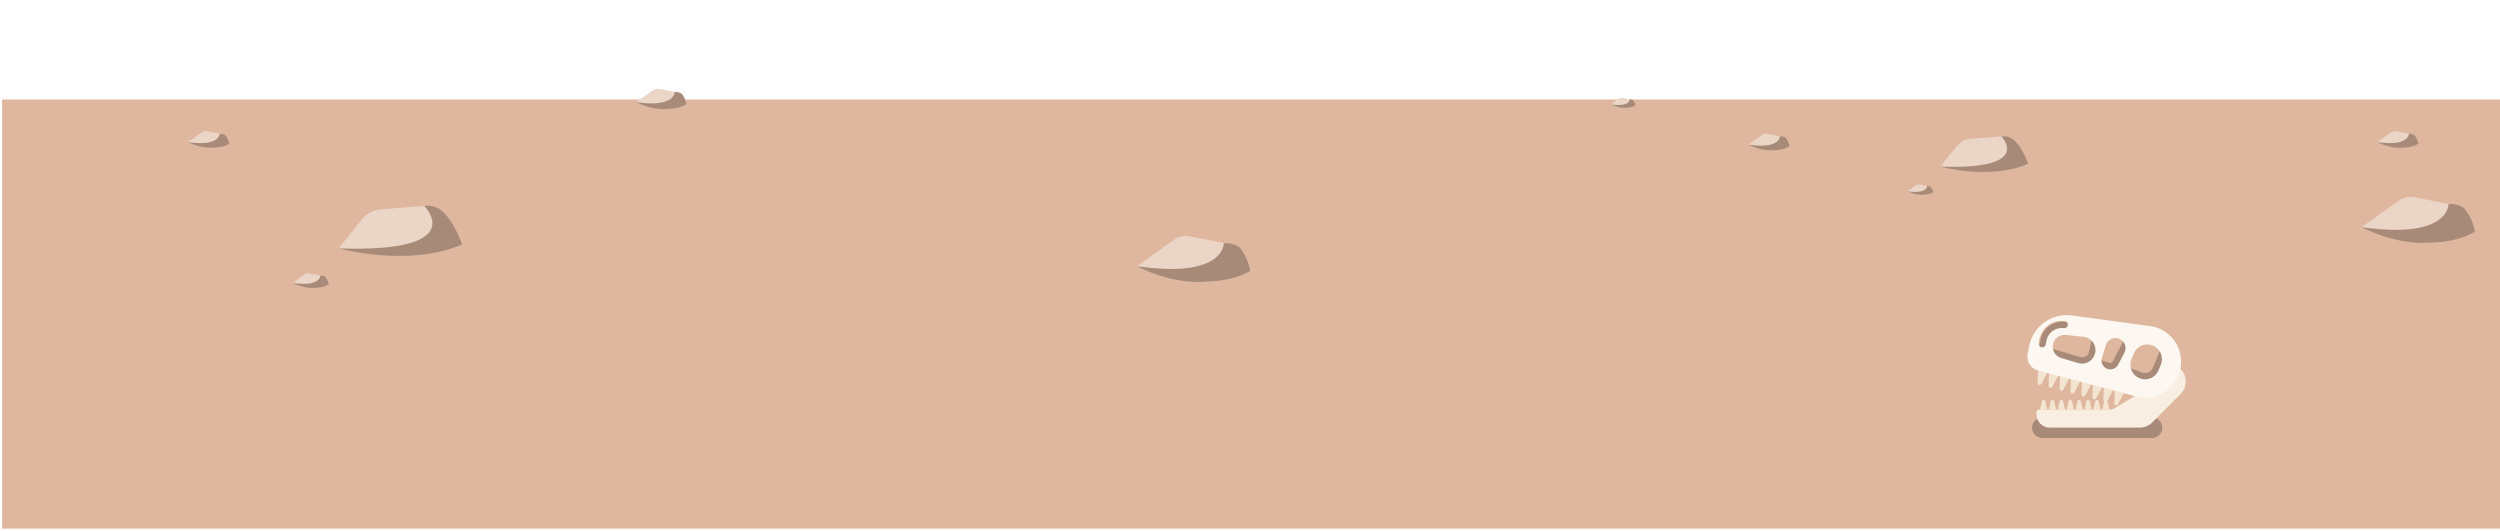
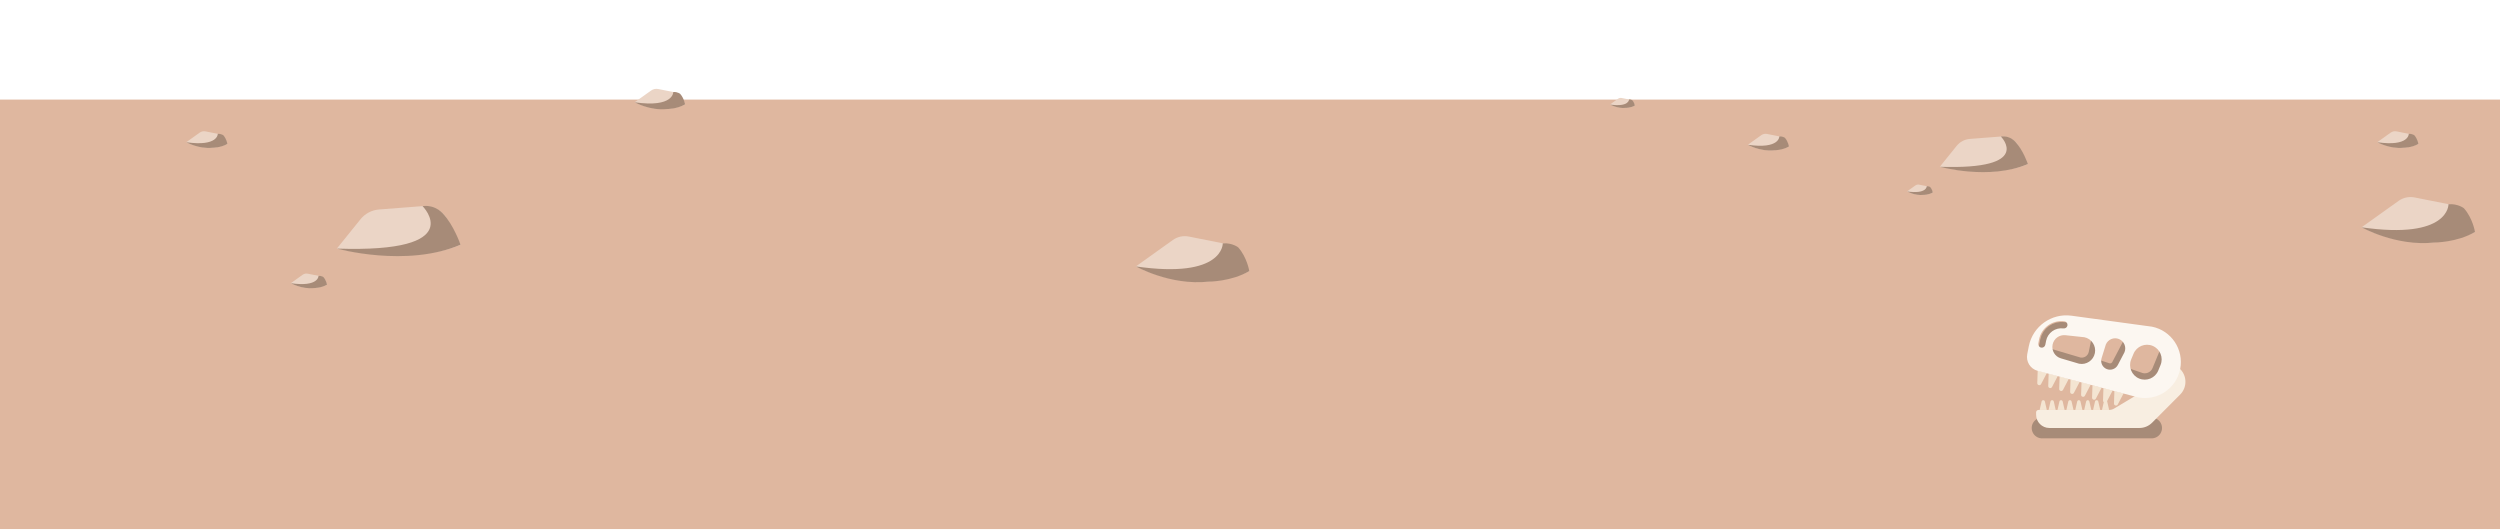
- <svg xmlns="http://www.w3.org/2000/svg" width="1206" height="256" viewBox="0 0 1206 256" fill="none">
-   <path d="M1 48H1206V255H1V48Z" fill="#DFB79F" />
-   <path d="M306.899 49.3L314.825 43.641C315.818 42.933 317.052 42.665 318.246 42.903L326.616 44.567C328.032 44.85 329.221 45.801 329.8 47.126L331.196 50.296C331.196 50.296 320.736 56.006 306.899 49.3Z" fill="#EBD5C6" />
-   <path d="M325.517 44.349C325.517 44.349 325.774 52.036 306.899 49.3C306.899 49.3 314.251 53.447 322.474 52.562C322.474 52.562 327.336 52.572 331.201 50.296C331.201 50.296 330.717 47.348 328.833 45.229C328.833 45.229 327.619 44.228 325.512 44.349H325.517Z" fill="#A78B78" />
-   <path d="M90.77 68.55L97.241 63.93C98.052 63.352 99.059 63.133 100.034 63.327L106.867 64.686C108.023 64.917 108.993 65.693 109.467 66.775L110.606 69.363C110.606 69.363 102.066 74.024 90.77 68.55Z" fill="#EBD5C6" />
-   <path d="M105.97 64.508C105.97 64.508 106.18 70.783 90.77 68.55C90.77 68.55 96.772 71.935 103.485 71.212C103.485 71.212 107.455 71.221 110.61 69.363C110.61 69.363 110.215 66.956 108.677 65.226C108.677 65.226 107.685 64.409 105.966 64.508H105.97Z" fill="#A78B78" />
-   <path d="M843.445 69.783L849.916 65.164C850.726 64.586 851.734 64.367 852.709 64.561L859.542 65.919C860.697 66.15 861.668 66.926 862.141 68.008L863.281 70.597C863.281 70.597 854.741 75.257 843.445 69.783Z" fill="#EBD5C6" />
-   <path d="M858.645 65.741C858.645 65.741 858.855 72.016 843.445 69.783C843.445 69.783 849.447 73.168 856.16 72.446C856.16 72.446 860.13 72.454 863.285 70.596C863.285 70.596 862.89 68.189 861.352 66.46C861.352 66.46 860.36 65.642 858.641 65.741H858.645Z" fill="#A78B78" />
-   <path d="M777 50.384L780.914 47.59C781.404 47.24 782.013 47.108 782.603 47.225L786.736 48.046C787.435 48.186 788.022 48.656 788.308 49.31L788.998 50.876C788.998 50.876 783.832 53.695 777 50.384Z" fill="#EBD5C6" />
-   <path d="M786.193 47.939C786.193 47.939 786.32 51.734 777 50.383C777 50.383 780.63 52.431 784.691 51.994C784.691 51.994 787.092 51.999 789 50.875C789 50.875 788.761 49.419 787.831 48.373C787.831 48.373 787.231 47.879 786.191 47.939H786.193Z" fill="#A78B78" />
-   <path d="M1146.83 68.55L1153.3 63.93C1154.11 63.352 1155.12 63.133 1156.1 63.327L1162.93 64.686C1164.08 64.917 1165.05 65.693 1165.53 66.775L1166.67 69.363C1166.67 69.363 1158.13 74.024 1146.83 68.55Z" fill="#EBD5C6" />
-   <path d="M1162.03 64.508C1162.03 64.508 1162.24 70.783 1146.83 68.55C1146.83 68.55 1152.83 71.935 1159.55 71.212C1159.55 71.212 1163.52 71.221 1166.67 69.363C1166.67 69.363 1166.28 66.956 1164.74 65.226C1164.74 65.226 1163.75 64.409 1162.03 64.508H1162.03Z" fill="#A78B78" />
-   <path d="M548.485 128.414L566.319 115.681C568.552 114.088 571.33 113.485 574.017 114.02L592.848 117.764C596.034 118.401 598.709 120.54 600.013 123.521L603.154 130.655C603.154 130.655 579.617 143.501 548.485 128.414Z" fill="#EBD5C6" />
-   <path d="M590.376 117.274C590.376 117.274 590.955 134.57 548.485 128.414C548.485 128.414 565.026 137.744 583.529 135.753C583.529 135.753 594.469 135.776 603.165 130.655C603.165 130.655 602.077 124.022 597.836 119.254C597.836 119.254 595.104 117.001 590.365 117.274H590.376Z" fill="#A78B78" />
-   <path d="M1139.28 109.559L1157.12 96.827C1159.35 95.234 1162.13 94.631 1164.81 95.166L1183.65 98.909C1186.83 99.546 1189.51 101.685 1190.81 104.667L1193.95 111.801C1193.95 111.801 1170.42 124.647 1139.28 109.559Z" fill="#EBD5C6" />
-   <path d="M1181.17 98.42C1181.17 98.42 1181.75 115.715 1139.28 109.559C1139.28 109.559 1155.82 118.89 1174.33 116.898C1174.33 116.898 1185.27 116.921 1193.96 111.801C1193.96 111.801 1192.87 105.167 1188.63 100.4C1188.63 100.4 1185.9 98.147 1181.16 98.42H1181.17Z" fill="#A78B78" />
-   <path d="M920.176 92.271L924.232 89.375C924.741 89.012 925.374 88.876 925.98 89L930.262 89.852C930.986 89.994 931.591 90.482 931.891 91.163L932.604 92.787C932.604 92.787 927.247 95.705 920.17 92.276L920.176 92.271Z" fill="#EBD5C6" />
-   <path d="M929.696 89.738C929.696 89.738 929.826 93.673 920.175 92.27C920.175 92.27 923.937 94.394 928.14 93.939C928.14 93.939 930.629 93.939 932.604 92.781C932.604 92.781 932.355 91.271 931.393 90.187C931.393 90.187 930.771 89.676 929.696 89.738Z" fill="#A78B78" />
-   <path d="M935.992 80.376L944.116 70.304C945.683 68.363 947.974 67.153 950.452 66.96L965.415 65.802C969.041 65.518 972.486 67.443 974.155 70.685L978.46 79.042C978.46 79.042 963.921 86.371 935.987 80.376H935.992Z" fill="#EBD5C6" />
-   <path d="M965.415 65.802C965.415 65.802 981.622 81.949 935.987 80.382C935.987 80.382 959.854 87.03 978.46 79.048C978.46 79.048 976.106 72.275 972.407 68.335C970.404 66.206 967.858 65.467 965.415 65.802Z" fill="#A78B78" />
-   <path d="M141.167 136.504L146.86 132.44C147.575 131.93 148.464 131.738 149.314 131.914L155.325 133.109C156.341 133.308 157.191 133.994 157.611 134.95L158.612 137.229C158.612 137.229 151.092 141.325 141.159 136.512L141.167 136.504Z" fill="#EBD5C6" />
-   <path d="M154.53 132.95C154.53 132.95 154.713 138.472 141.167 136.504C141.167 136.504 146.447 139.484 152.347 138.847C152.347 138.847 155.841 138.847 158.612 137.221C158.612 137.221 158.262 135.101 156.913 133.579C156.913 133.579 156.039 132.862 154.53 132.95Z" fill="#A78B78" />
-   <path d="M163.368 119.809L174.77 105.672C176.97 102.946 180.186 101.249 183.664 100.978L204.666 99.352C209.755 98.954 214.591 101.655 216.933 106.206L222.976 117.936C222.976 117.936 202.569 128.224 163.36 119.809H163.368Z" fill="#EBD5C6" />
-   <path d="M204.666 99.353C204.666 99.353 227.414 122.016 163.36 119.817C163.36 119.817 196.86 129.149 222.976 117.944C222.976 117.944 219.673 108.437 214.48 102.907C211.669 99.918 208.096 98.882 204.666 99.353Z" fill="#A78B78" />
-   <path d="M1038.09 206.291H985.279" stroke="#A78B78" stroke-width="10" stroke-linecap="round" stroke-linejoin="round" />
-   <path d="M1045.58 168.197L1041.3 178.574C1039.8 182.187 1035.68 183.898 1032.08 182.402L1019.29 177.959" stroke="#A78B78" stroke-width="6" stroke-miterlimit="10" />
-   <path d="M988.247 170.854L1002 174.924C1002.35 175.065 1002.73 175.176 1003.11 175.255C1006.63 175.958 1010.04 173.669 1010.74 170.14L1012.26 162.578" stroke="#A78B78" stroke-width="6" stroke-miterlimit="10" />
-   <path d="M1027.91 164.19L1021.81 175.853C1020.79 177.812 1018.44 178.668 1016.4 177.817L1007.13 174.761" stroke="#A78B78" stroke-width="6" stroke-miterlimit="10" />
-   <path d="M986.201 169.956L987.337 164.232C988.106 160.346 991.781 157.715 995.696 158.25L997.659 158.439" stroke="#A78B78" stroke-width="6" stroke-miterlimit="10" />
-   <path d="M985.049 193.519L984.122 197.594H987.556L986.629 193.519C986.436 192.679 985.248 192.679 985.054 193.519H985.049Z" fill="#F4E5D2" />
-   <path d="M989.341 193.519L988.415 197.594H991.848L990.922 193.519C990.728 192.679 989.54 192.679 989.346 193.519H989.341Z" fill="#F4E5D2" />
-   <path d="M993.634 193.519L992.707 197.594H996.141L995.214 193.519C995.021 192.679 993.832 192.679 993.639 193.519H993.634Z" fill="#F4E5D2" />
-   <path d="M997.921 193.519L996.994 197.594H1000.43L999.502 193.519C999.308 192.679 998.12 192.679 997.926 193.519H997.921Z" fill="#F4E5D2" />
-   <path d="M1002.21 193.519L1001.29 197.594H1004.72L1003.79 193.519C1003.6 192.679 1002.41 192.679 1002.22 193.519H1002.21Z" fill="#F4E5D2" />
-   <path d="M1006.51 193.519L1005.58 197.594H1009.01L1008.09 193.519C1007.89 192.679 1006.7 192.679 1006.51 193.519H1006.51Z" fill="#F4E5D2" />
-   <path d="M1010.8 193.519L1009.87 197.594H1013.31L1012.38 193.519C1012.19 192.679 1011 192.679 1010.8 193.519H1010.8Z" fill="#F4E5D2" />
-   <path d="M982.966 184.65C982.929 185.684 984.316 186.052 984.792 185.138L987.593 179.792L983.17 178.616L982.966 184.65Z" fill="#F4E5D2" />
-   <path d="M1020.14 188.441L1019.94 194.475C1019.9 195.509 1021.29 195.877 1021.76 194.963L1024.57 189.617L1020.14 188.441Z" fill="#F4E5D2" />
-   <path d="M1014.86 187.039L1014.66 193.072C1014.65 193.419 1014.79 193.692 1015.01 193.865L1014.16 197.594H1017.6L1016.67 193.519C1016.66 193.451 1016.63 193.393 1016.61 193.34L1019.29 188.215L1014.87 187.039H1014.86Z" fill="#F4E5D2" />
-   <path d="M1009.37 191.671C1009.34 192.705 1010.72 193.073 1011.2 192.159L1014 186.813L1009.58 185.637L1009.37 191.671Z" fill="#F4E5D2" />
-   <path d="M1005.92 190.751L1008.72 185.405L1004.3 184.229L1004.09 190.263C1004.06 191.297 1005.44 191.665 1005.92 190.751Z" fill="#F4E5D2" />
-   <path d="M999.015 182.827L998.811 188.861C998.774 189.896 1000.16 190.263 1000.64 189.349L1003.44 184.003L999.015 182.827Z" fill="#F4E5D2" />
-   <path d="M995.356 187.942L998.156 182.596L993.733 181.42L993.529 187.454C993.492 188.488 994.88 188.856 995.356 187.942Z" fill="#F4E5D2" />
-   <path d="M990.074 186.54L992.875 181.194L988.451 180.018L988.247 186.051C988.211 187.086 989.598 187.454 990.074 186.54Z" fill="#F4E5D2" />
-   <path d="M982.405 199.873C982.405 203.418 985.269 206.29 988.802 206.29H1032.09C1032.09 206.29 1032.12 206.29 1032.13 206.29C1034.37 206.301 1036.6 205.455 1038.31 203.743L1051.84 190.169C1055.23 186.771 1055.23 181.267 1051.84 177.875L1019.97 196.938C1019.26 197.368 1018.44 197.594 1017.59 197.594H983.546C982.918 197.594 982.405 198.109 982.405 198.739V199.873Z" fill="#F8EEE1" />
-   <path d="M1038.23 157.458C1037.53 157.316 1036.81 157.221 1036.11 157.169L999.454 152.169C989.796 150.857 980.782 157.305 978.882 166.9L978.134 170.681C977.422 174.278 979.62 177.812 983.154 178.742L1029.42 190.972C1030.09 191.193 1030.78 191.376 1031.49 191.518C1040.86 193.388 1049.97 187.28 1051.84 177.875C1053.7 168.47 1047.61 159.327 1038.24 157.458H1038.23ZM987.221 164.284L986.844 166.175C986.656 167.115 985.75 167.724 984.813 167.54C983.876 167.351 983.269 166.438 983.452 165.503L983.829 163.612C984.954 157.925 990.32 154.086 996.041 154.863C996.989 154.989 997.648 155.866 997.523 156.817C997.392 157.767 996.523 158.429 995.575 158.303C991.66 157.767 987.99 160.398 987.216 164.284H987.221ZM1010.73 170.192C1010.03 173.716 1006.62 176.006 1003.1 175.307C1002.72 175.228 1002.34 175.118 1001.99 174.976L994.314 172.708C991.492 171.873 989.77 169.016 990.346 166.122C990.917 163.234 993.592 161.26 996.512 161.569L1004.48 162.42C1004.86 162.425 1005.25 162.467 1005.64 162.541C1009.15 163.245 1011.43 166.669 1010.74 170.192H1010.73ZM1024.99 169.804C1024.88 170.077 1024.74 170.334 1024.59 170.576L1021.8 175.906C1020.78 177.865 1018.43 178.721 1016.39 177.87C1014.36 177.024 1013.31 174.761 1013.96 172.655L1015.75 166.9C1015.81 166.621 1015.9 166.338 1016.01 166.065C1017.04 163.575 1019.89 162.394 1022.37 163.423C1024.85 164.452 1026.03 167.309 1025 169.798L1024.99 169.804ZM1042.38 175.953L1041.28 178.626C1039.79 182.239 1035.66 183.951 1032.06 182.454C1028.46 180.958 1026.75 176.82 1028.24 173.207L1029.35 170.534C1030.84 166.921 1034.97 165.209 1038.57 166.705C1042.17 168.202 1043.88 172.34 1042.38 175.953Z" fill="#FCF7F1" />
+ <svg xmlns="http://www.w3.org/2000/svg" width="1205" height="256" viewBox="0 0 1205 256" fill="none">
+   <path d="M0 48H1205V255H0V48Z" fill="#DFB79F" />
+   <path d="M305.899 49.3L313.825 43.641C314.818 42.933 316.052 42.665 317.246 42.903L325.616 44.567C327.032 44.85 328.221 45.801 328.8 47.126L330.196 50.296C330.196 50.296 319.736 56.006 305.899 49.3Z" fill="#EBD5C6" />
+   <path d="M324.517 44.349C324.517 44.349 324.774 52.036 305.899 49.3C305.899 49.3 313.251 53.447 321.474 52.562C321.474 52.562 326.336 52.572 330.201 50.296C330.201 50.296 329.717 47.348 327.833 45.229C327.833 45.229 326.619 44.228 324.512 44.349H324.517Z" fill="#A78B78" />
+   <path d="M89.77 68.55L96.241 63.93C97.052 63.352 98.059 63.133 99.034 63.327L105.867 64.686C107.023 64.917 107.993 65.693 108.467 66.775L109.606 69.363C109.606 69.363 101.066 74.024 89.77 68.55Z" fill="#EBD5C6" />
+   <path d="M104.97 64.508C104.97 64.508 105.18 70.783 89.77 68.55C89.77 68.55 95.772 71.935 102.485 71.212C102.485 71.212 106.455 71.221 109.61 69.363C109.61 69.363 109.215 66.956 107.677 65.226C107.677 65.226 106.685 64.409 104.966 64.508H104.97Z" fill="#A78B78" />
+   <path d="M842.445 69.783L848.916 65.164C849.726 64.586 850.734 64.367 851.709 64.561L858.542 65.919C859.697 66.15 860.668 66.926 861.141 68.008L862.281 70.597C862.281 70.597 853.741 75.257 842.445 69.783Z" fill="#EBD5C6" />
+   <path d="M857.645 65.741C857.645 65.741 857.855 72.016 842.445 69.783C842.445 69.783 848.447 73.168 855.16 72.446C855.16 72.446 859.13 72.454 862.285 70.596C862.285 70.596 861.89 68.189 860.352 66.46C860.352 66.46 859.36 65.642 857.641 65.741H857.645Z" fill="#A78B78" />
+   <path d="M776 50.384L779.914 47.59C780.404 47.24 781.013 47.108 781.603 47.225L785.736 48.046C786.435 48.186 787.022 48.656 787.308 49.31L787.998 50.876C787.998 50.876 782.832 53.695 776 50.384Z" fill="#EBD5C6" />
+   <path d="M785.193 47.939C785.193 47.939 785.32 51.734 776 50.383C776 50.383 779.63 52.431 783.691 51.994C783.691 51.994 786.092 51.999 788 50.875C788 50.875 787.761 49.419 786.831 48.373C786.831 48.373 786.231 47.879 785.191 47.939H785.193Z" fill="#A78B78" />
+   <path d="M1145.83 68.55L1152.3 63.93C1153.11 63.352 1154.12 63.133 1155.1 63.327L1161.93 64.686C1163.08 64.917 1164.05 65.693 1164.53 66.775L1165.67 69.363C1165.67 69.363 1157.13 74.024 1145.83 68.55Z" fill="#EBD5C6" />
+   <path d="M1161.03 64.508C1161.03 64.508 1161.24 70.783 1145.83 68.55C1145.83 68.55 1151.83 71.935 1158.55 71.212C1158.55 71.212 1162.52 71.221 1165.67 69.363C1165.67 69.363 1165.28 66.956 1163.74 65.226C1163.74 65.226 1162.75 64.409 1161.03 64.508H1161.03Z" fill="#A78B78" />
+   <path d="M547.485 128.414L565.319 115.681C567.552 114.088 570.33 113.485 573.017 114.02L591.848 117.764C595.034 118.401 597.709 120.54 599.013 123.521L602.154 130.655C602.154 130.655 578.617 143.501 547.485 128.414Z" fill="#EBD5C6" />
+   <path d="M589.376 117.274C589.376 117.274 589.955 134.57 547.485 128.414C547.485 128.414 564.026 137.744 582.529 135.753C582.529 135.753 593.469 135.776 602.165 130.655C602.165 130.655 601.077 124.022 596.836 119.254C596.836 119.254 594.104 117.001 589.365 117.274H589.376Z" fill="#A78B78" />
+   <path d="M1138.28 109.559L1156.12 96.827C1158.35 95.234 1161.13 94.631 1163.81 95.166L1182.65 98.909C1185.83 99.546 1188.51 101.685 1189.81 104.667L1192.95 111.801C1192.95 111.801 1169.42 124.647 1138.28 109.559Z" fill="#EBD5C6" />
+   <path d="M1180.17 98.42C1180.17 98.42 1180.75 115.715 1138.28 109.559C1138.28 109.559 1154.82 118.89 1173.33 116.898C1173.33 116.898 1184.27 116.921 1192.96 111.801C1192.96 111.801 1191.87 105.167 1187.63 100.4C1187.63 100.4 1184.9 98.147 1180.16 98.42H1180.17Z" fill="#A78B78" />
+   <path d="M919.176 92.271L923.232 89.375C923.741 89.012 924.374 88.876 924.98 89L929.262 89.852C929.986 89.994 930.591 90.482 930.891 91.163L931.604 92.787C931.604 92.787 926.247 95.705 919.17 92.276L919.176 92.271Z" fill="#EBD5C6" />
+   <path d="M928.696 89.738C928.696 89.738 928.826 93.673 919.175 92.27C919.175 92.27 922.937 94.394 927.14 93.939C927.14 93.939 929.629 93.939 931.604 92.781C931.604 92.781 931.355 91.271 930.393 90.187C930.393 90.187 929.771 89.676 928.696 89.738Z" fill="#A78B78" />
+   <path d="M934.992 80.376L943.116 70.304C944.683 68.363 946.974 67.153 949.452 66.96L964.415 65.802C968.041 65.518 971.486 67.443 973.155 70.685L977.46 79.042C977.46 79.042 962.921 86.371 934.987 80.376H934.992Z" fill="#EBD5C6" />
+   <path d="M964.415 65.802C964.415 65.802 980.622 81.949 934.987 80.382C934.987 80.382 958.854 87.03 977.46 79.048C977.46 79.048 975.106 72.275 971.407 68.335C969.404 66.206 966.858 65.467 964.415 65.802Z" fill="#A78B78" />
+   <path d="M140.167 136.504L145.86 132.44C146.575 131.93 147.464 131.738 148.314 131.914L154.325 133.109C155.341 133.308 156.191 133.994 156.611 134.95L157.612 137.229C157.612 137.229 150.092 141.325 140.159 136.512L140.167 136.504Z" fill="#EBD5C6" />
+   <path d="M153.53 132.95C153.53 132.95 153.713 138.472 140.167 136.504C140.167 136.504 145.447 139.484 151.347 138.847C151.347 138.847 154.841 138.847 157.612 137.221C157.612 137.221 157.262 135.101 155.913 133.579C155.913 133.579 155.039 132.862 153.53 132.95Z" fill="#A78B78" />
+   <path d="M162.368 119.809L173.77 105.672C175.97 102.946 179.186 101.249 182.664 100.978L203.666 99.352C208.755 98.954 213.591 101.655 215.933 106.206L221.976 117.936C221.976 117.936 201.569 128.224 162.36 119.809H162.368Z" fill="#EBD5C6" />
+   <path d="M203.666 99.353C203.666 99.353 226.414 122.016 162.36 119.817C162.36 119.817 195.86 129.149 221.976 117.944C221.976 117.944 218.673 108.437 213.48 102.907C210.669 99.918 207.096 98.882 203.666 99.353Z" fill="#A78B78" />
+   <path d="M1037.09 206.291H984.279" stroke="#A78B78" stroke-width="10" stroke-linecap="round" stroke-linejoin="round" />
+   <path d="M1044.58 168.197L1040.3 178.574C1038.8 182.187 1034.68 183.898 1031.08 182.402L1018.29 177.959" stroke="#A78B78" stroke-width="6" stroke-miterlimit="10" />
+   <path d="M987.247 170.854L1001 174.924C1001.35 175.065 1001.73 175.176 1002.11 175.255C1005.63 175.958 1009.04 173.669 1009.74 170.14L1011.26 162.578" stroke="#A78B78" stroke-width="6" stroke-miterlimit="10" />
+   <path d="M1026.91 164.19L1020.81 175.853C1019.79 177.812 1017.44 178.668 1015.4 177.817L1006.13 174.761" stroke="#A78B78" stroke-width="6" stroke-miterlimit="10" />
+   <path d="M985.201 169.956L986.337 164.232C987.106 160.346 990.781 157.715 994.696 158.25L996.659 158.439" stroke="#A78B78" stroke-width="6" stroke-miterlimit="10" />
+   <path d="M984.049 193.519L983.122 197.594H986.556L985.629 193.519C985.436 192.679 984.248 192.679 984.054 193.519H984.049Z" fill="#F4E5D2" />
+   <path d="M988.341 193.519L987.415 197.594H990.848L989.922 193.519C989.728 192.679 988.54 192.679 988.346 193.519H988.341Z" fill="#F4E5D2" />
+   <path d="M992.634 193.519L991.707 197.594H995.141L994.214 193.519C994.021 192.679 992.832 192.679 992.639 193.519H992.634Z" fill="#F4E5D2" />
+   <path d="M996.921 193.519L995.994 197.594H999.428L998.502 193.519C998.308 192.679 997.12 192.679 996.926 193.519H996.921Z" fill="#F4E5D2" />
+   <path d="M1001.21 193.519L1000.29 197.594H1003.72L1002.79 193.519C1002.6 192.679 1001.41 192.679 1001.22 193.519H1001.21Z" fill="#F4E5D2" />
+   <path d="M1005.51 193.519L1004.58 197.594H1008.01L1007.09 193.519C1006.89 192.679 1005.7 192.679 1005.51 193.519H1005.51Z" fill="#F4E5D2" />
+   <path d="M1009.8 193.519L1008.87 197.594H1012.31L1011.38 193.519C1011.19 192.679 1010 192.679 1009.8 193.519H1009.8Z" fill="#F4E5D2" />
+   <path d="M981.966 184.65C981.929 185.684 983.316 186.052 983.792 185.138L986.593 179.792L982.17 178.616L981.966 184.65Z" fill="#F4E5D2" />
+   <path d="M1019.14 188.441L1018.94 194.475C1018.9 195.509 1020.29 195.877 1020.76 194.963L1023.57 189.617L1019.14 188.441Z" fill="#F4E5D2" />
+   <path d="M1013.86 187.039L1013.66 193.072C1013.65 193.419 1013.79 193.692 1014.01 193.865L1013.16 197.594H1016.6L1015.67 193.519C1015.66 193.451 1015.63 193.393 1015.61 193.34L1018.29 188.215L1013.87 187.039H1013.86Z" fill="#F4E5D2" />
+   <path d="M1008.37 191.671C1008.34 192.705 1009.72 193.073 1010.2 192.159L1013 186.813L1008.58 185.637L1008.37 191.671Z" fill="#F4E5D2" />
+   <path d="M1004.92 190.751L1007.72 185.405L1003.3 184.229L1003.09 190.263C1003.06 191.297 1004.44 191.665 1004.92 190.751Z" fill="#F4E5D2" />
+   <path d="M998.015 182.827L997.811 188.861C997.774 189.896 999.161 190.263 999.638 189.349L1002.44 184.003L998.015 182.827Z" fill="#F4E5D2" />
+   <path d="M994.356 187.942L997.156 182.596L992.733 181.42L992.529 187.454C992.492 188.488 993.88 188.856 994.356 187.942Z" fill="#F4E5D2" />
+   <path d="M989.074 186.54L991.875 181.194L987.451 180.018L987.247 186.051C987.211 187.086 988.598 187.454 989.074 186.54Z" fill="#F4E5D2" />
+   <path d="M981.405 199.873C981.405 203.418 984.269 206.29 987.802 206.29H1031.09C1031.09 206.29 1031.12 206.29 1031.13 206.29C1033.37 206.301 1035.6 205.455 1037.31 203.743L1050.84 190.169C1054.23 186.771 1054.23 181.267 1050.84 177.875L1018.97 196.938C1018.26 197.368 1017.44 197.594 1016.59 197.594H982.546C981.918 197.594 981.405 198.109 981.405 198.739V199.873Z" fill="#F8EEE1" />
+   <path d="M1037.23 157.458C1036.53 157.316 1035.81 157.221 1035.11 157.169L998.454 152.169C988.796 150.857 979.782 157.305 977.882 166.9L977.134 170.681C976.422 174.278 978.62 177.812 982.154 178.742L1028.42 190.972C1029.09 191.193 1029.78 191.376 1030.49 191.518C1039.86 193.388 1048.97 187.28 1050.84 177.875C1052.7 168.47 1046.61 159.327 1037.24 157.458H1037.23ZM986.221 164.284L985.844 166.175C985.656 167.115 984.75 167.724 983.813 167.54C982.876 167.351 982.269 166.438 982.452 165.503L982.829 163.612C983.954 157.925 989.32 154.086 995.041 154.863C995.989 154.989 996.648 155.866 996.523 156.817C996.392 157.767 995.523 158.429 994.575 158.303C990.66 157.767 986.99 160.398 986.216 164.284H986.221ZM1009.73 170.192C1009.03 173.716 1005.62 176.006 1002.1 175.307C1001.72 175.228 1001.34 175.118 1000.99 174.976L993.314 172.708C990.492 171.873 988.77 169.016 989.346 166.122C989.917 163.234 992.592 161.26 995.512 161.569L1003.48 162.42C1003.86 162.425 1004.25 162.467 1004.64 162.541C1008.15 163.245 1010.43 166.669 1009.74 170.192H1009.73ZM1023.99 169.804C1023.88 170.077 1023.74 170.334 1023.59 170.576L1020.8 175.906C1019.78 177.865 1017.43 178.721 1015.39 177.87C1013.36 177.024 1012.31 174.761 1012.96 172.655L1014.75 166.9C1014.81 166.621 1014.9 166.338 1015.01 166.065C1016.04 163.575 1018.89 162.394 1021.37 163.423C1023.85 164.452 1025.03 167.309 1024 169.798L1023.99 169.804ZM1041.38 175.953L1040.28 178.626C1038.79 182.239 1034.66 183.951 1031.06 182.454C1027.46 180.958 1025.75 176.82 1027.24 173.207L1028.35 170.534C1029.84 166.921 1033.97 165.209 1037.57 166.705C1041.17 168.202 1042.88 172.34 1041.38 175.953Z" fill="#FCF7F1" />
</svg>
